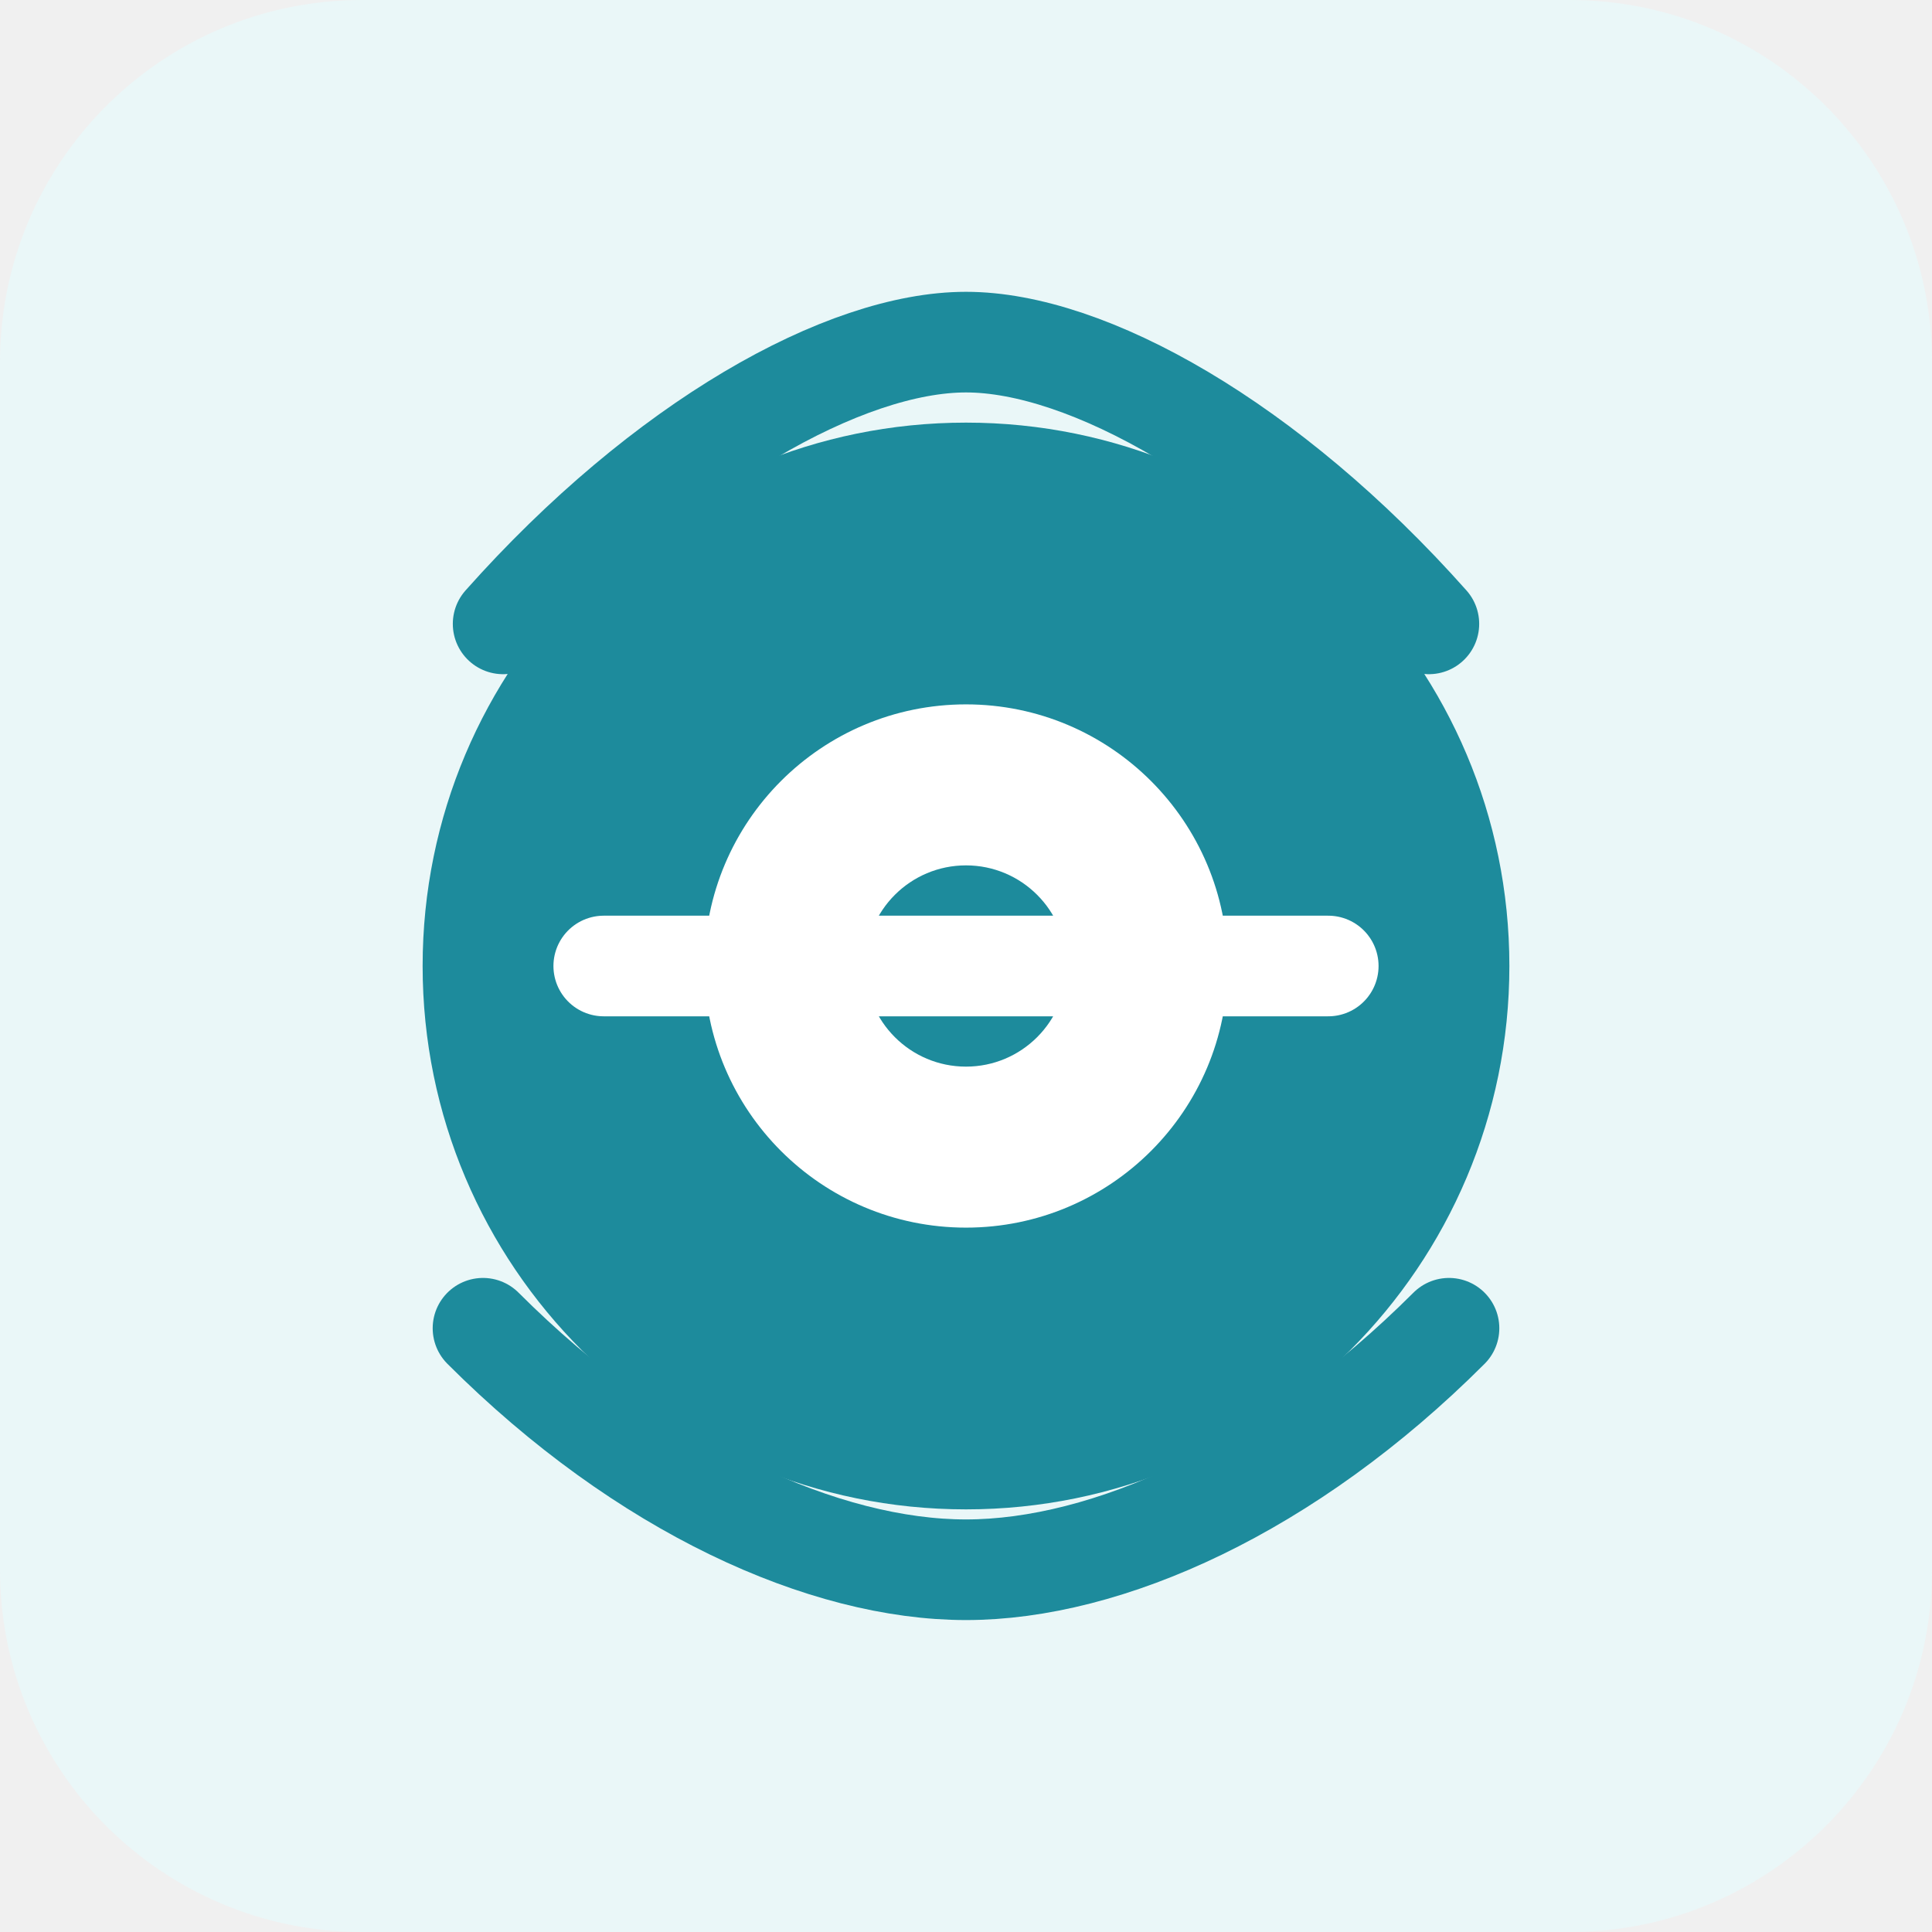
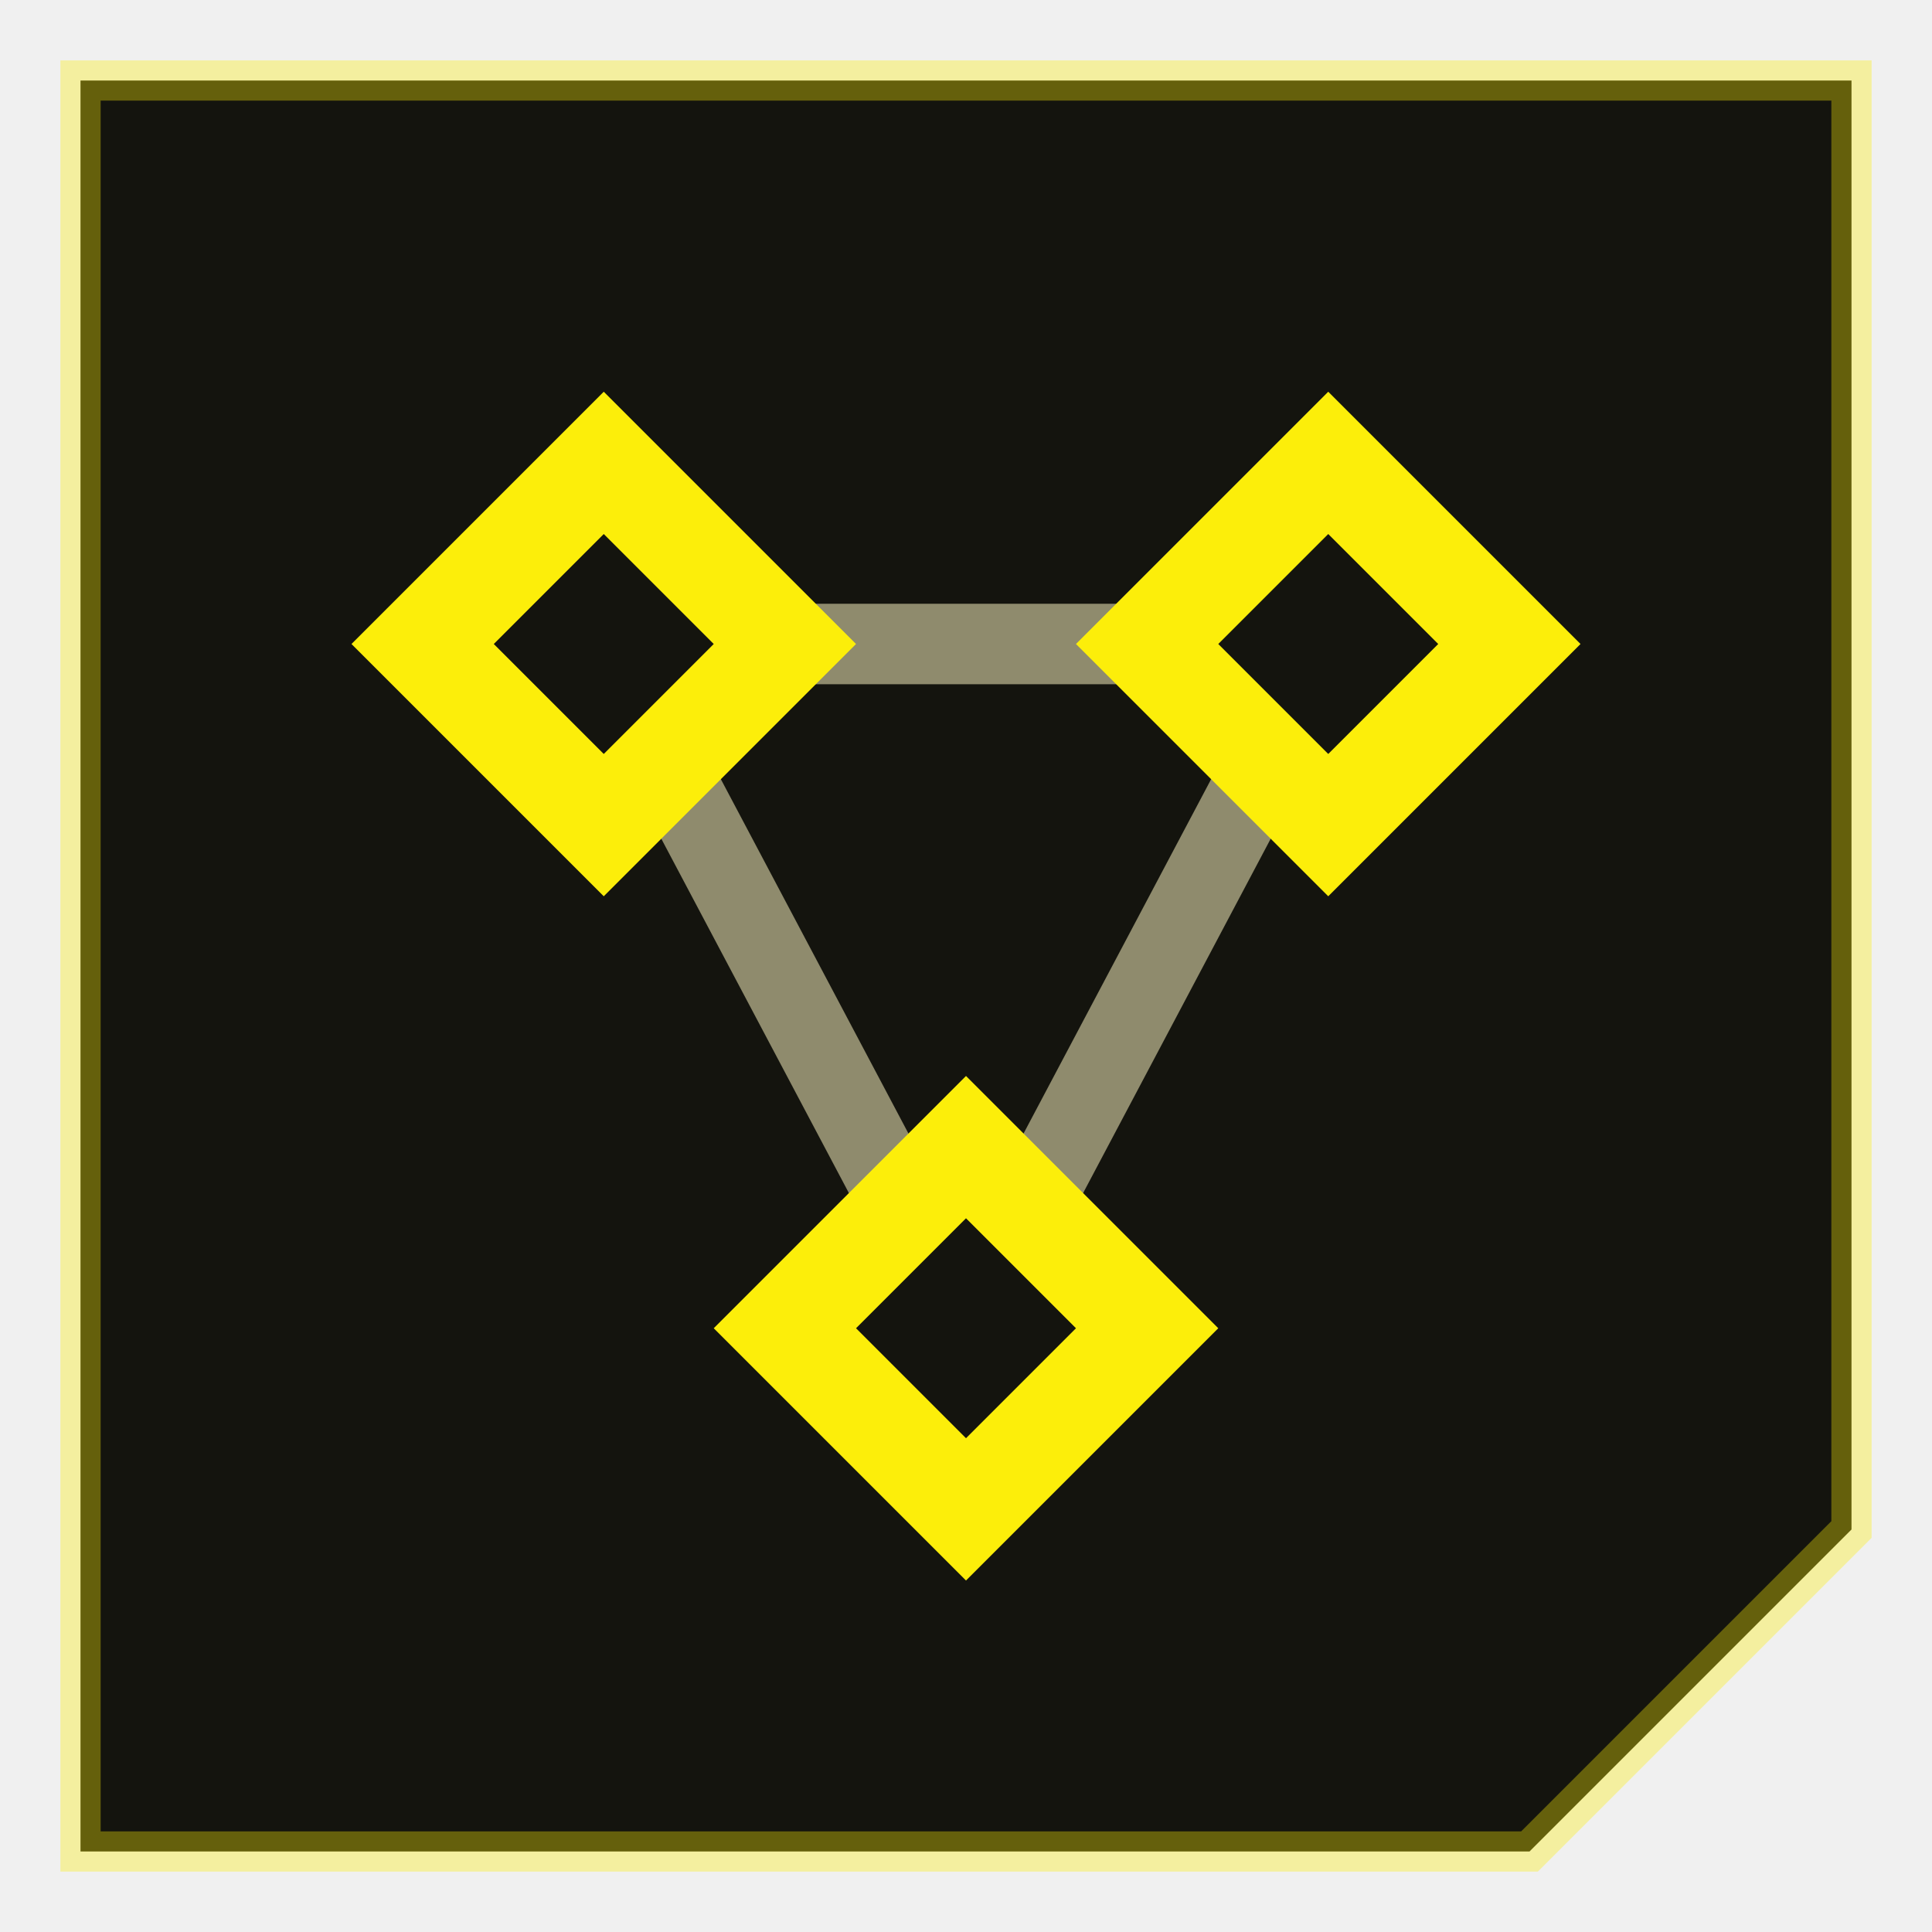
<svg xmlns="http://www.w3.org/2000/svg" viewBox="0 0 96 96" role="img" aria-label="Mesh node">
-   <rect width="96" height="96" rx="18" fill="#eaf7f8" />
-   <circle cx="48" cy="48" r="27" fill="#1d8b9c" />
-   <circle cx="48" cy="48" r="13" fill="#ffffff" />
-   <circle cx="48" cy="48" r="5" fill="#1d8b9c" />
-   <path d="M25 31c8-9 17-14 23-14s15 5 23 14" fill="none" stroke="#1d8b9c" stroke-width="5" stroke-linecap="round" />
-   <path d="M24 66c8 8 17 12 24 12s16-4 24-12" fill="none" stroke="#1d8b9c" stroke-width="5" stroke-linecap="round" />
-   <path d="M30 48h36" stroke="#ffffff" stroke-width="5" stroke-linecap="round" />
+   <path d="M4 4 H92 V76 L76 92 H4 Z" fill="#14140E" stroke="#FCEE0A" stroke-opacity=".35" stroke-width="2" />
+   <path d="M30 32 L66 32 M30 32 L48 66 M66 32 L48 66" stroke="#8f8b6d" stroke-width="4" />
+   <g fill="#14140E" stroke="#FCEE0A" stroke-width="5">
+     <path d="M30 23 L39 32 L30 41 L21 32 Z" />
+     <path d="M66 23 L75 32 L66 41 L57 32 Z" />
+     <path d="M48 57 L57 66 L48 75 L39 66 Z" />
+   </g>
</svg>
